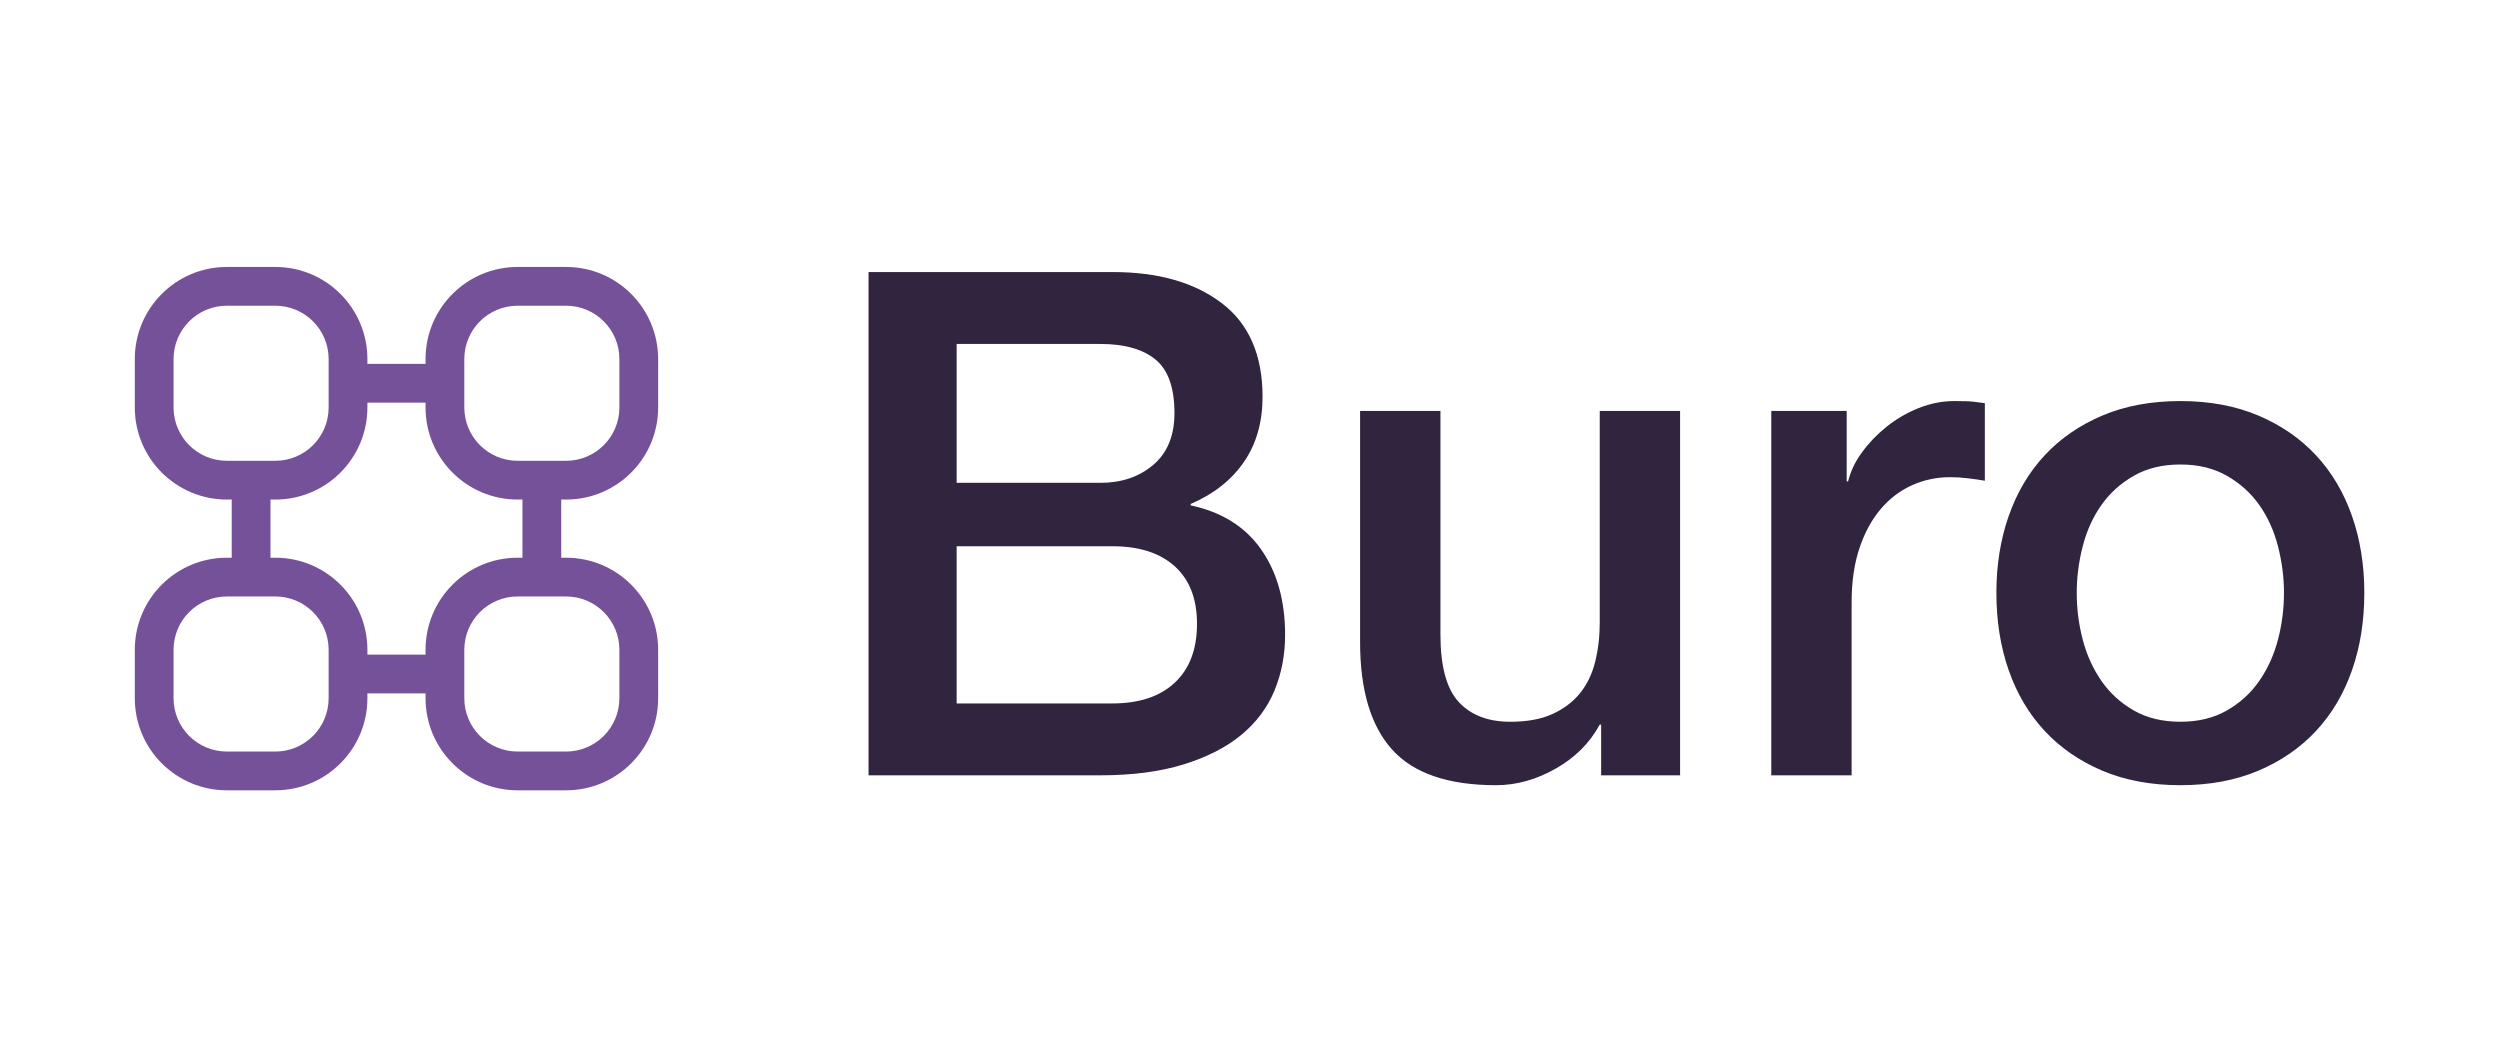
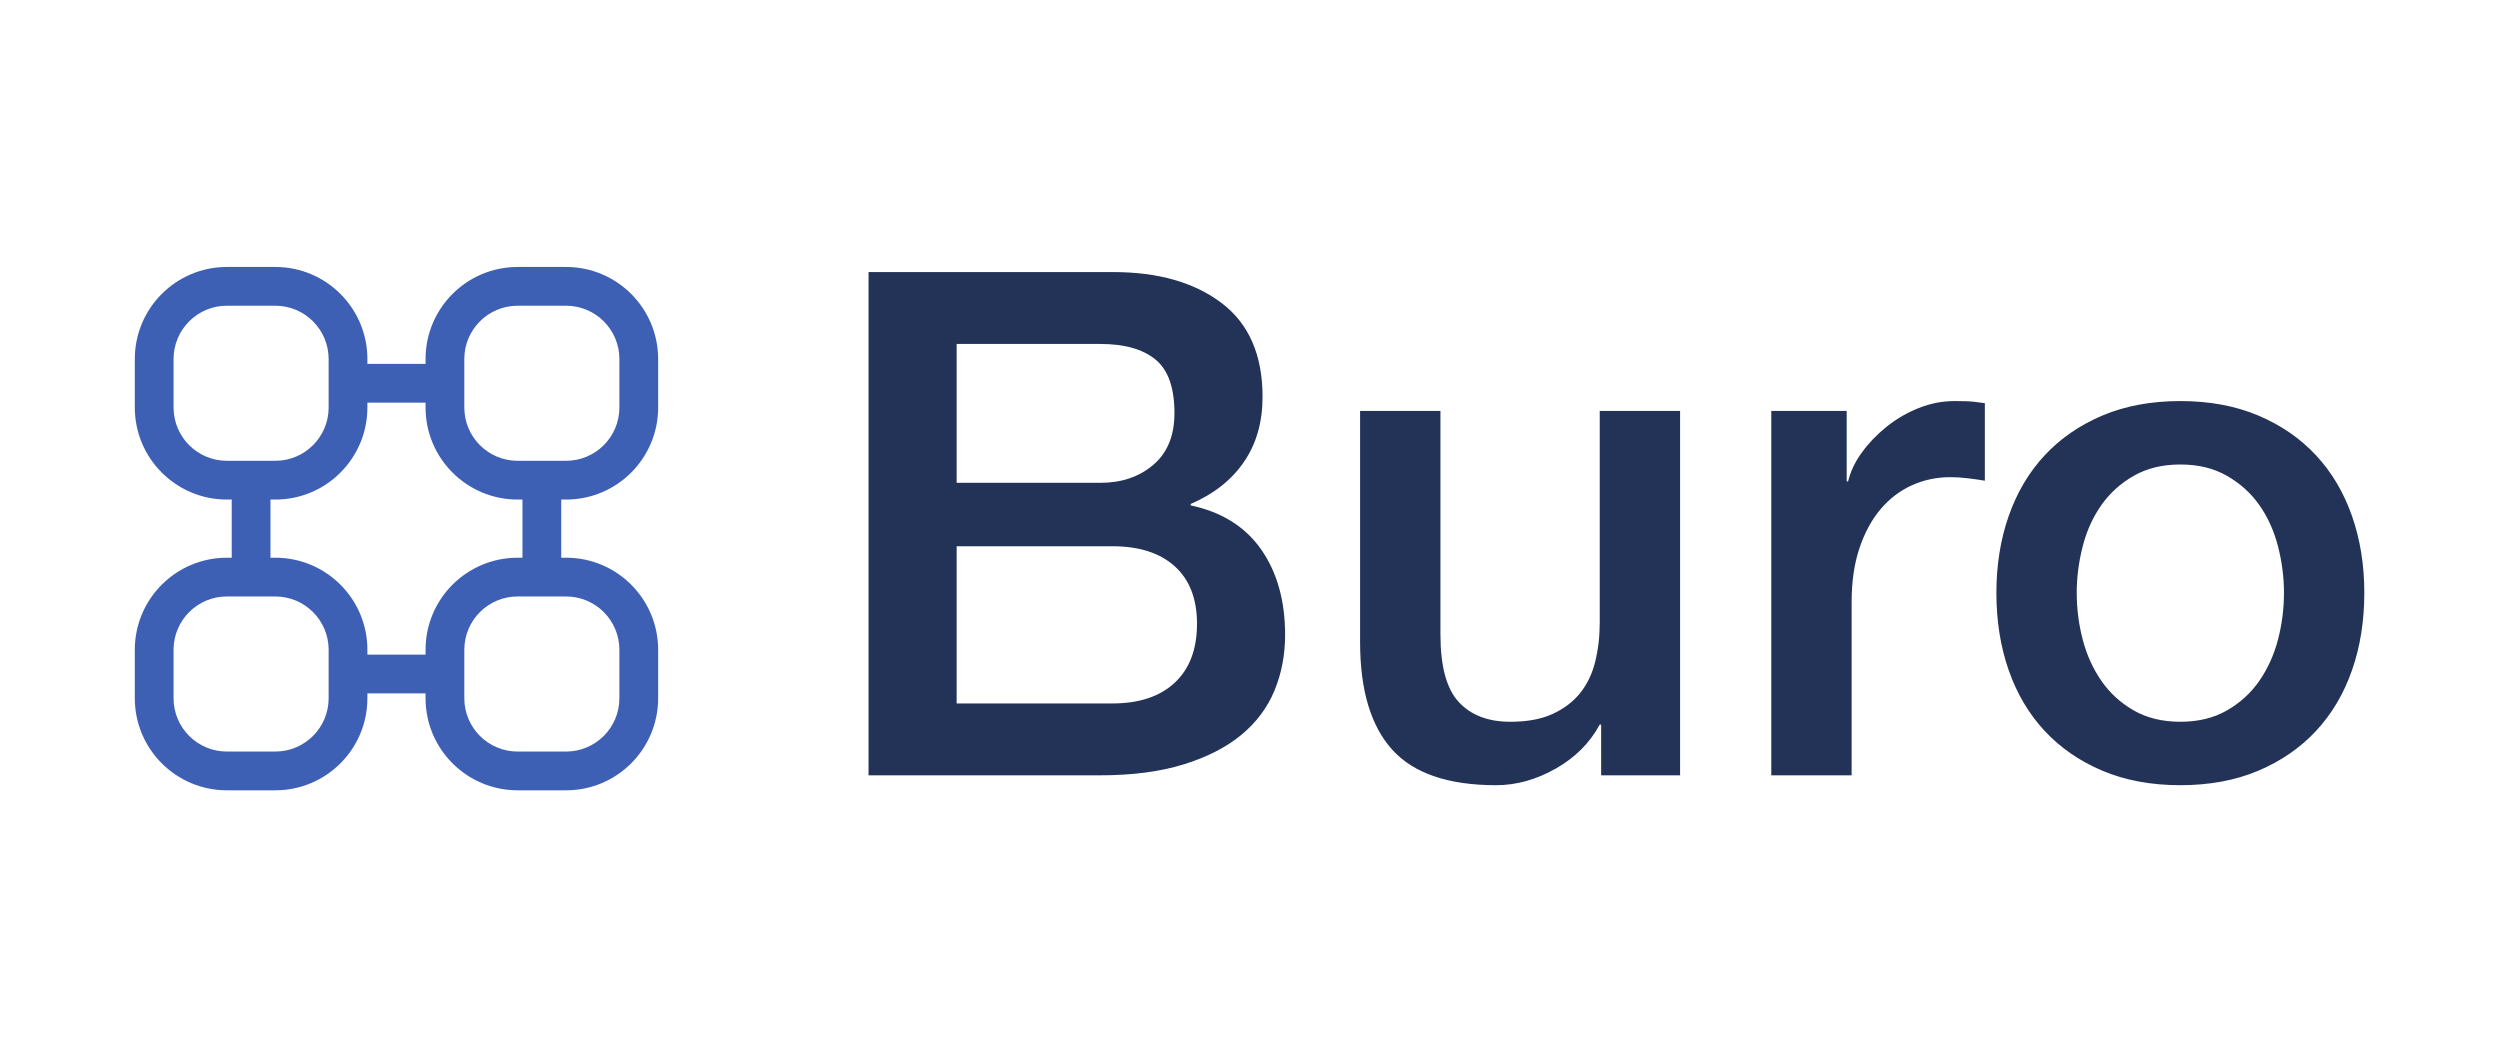
<svg xmlns="http://www.w3.org/2000/svg" width="908" height="384" viewBox="12 0 227 96" role="img" aria-label="Buro">
-   <path fill="#755199" fill-rule="evenodd" d="M32.6 24.24 L37 24.24 C41.617 24.24 45.36 27.983 45.36 32.6 L45.36 37 C45.36 41.617 41.617 45.36 37 45.36 L32.6 45.36 C27.983 45.36 24.24 41.617 24.24 37 L24.24 32.6 C24.24 27.983 27.983 24.24 32.6 24.24 Z M32.6 27.76 L37 27.76 C39.673 27.76 41.84 29.927 41.84 32.6 L41.84 37 C41.84 39.673 39.673 41.84 37 41.84 L32.6 41.84 C29.927 41.84 27.76 39.673 27.76 37 L27.76 32.6 C27.76 29.927 29.927 27.76 32.6 27.76 Z" />
-   <path fill="#755199" fill-rule="evenodd" d="M59 24.24 L63.4 24.24 C68.017 24.24 71.76 27.983 71.76 32.6 L71.76 37 C71.76 41.617 68.017 45.36 63.4 45.36 L59 45.36 C54.383 45.36 50.64 41.617 50.64 37 L50.64 32.6 C50.64 27.983 54.383 24.24 59 24.24 Z M59 27.76 L63.4 27.76 C66.073 27.76 68.24 29.927 68.24 32.6 L68.24 37 C68.24 39.673 66.073 41.84 63.4 41.84 L59 41.84 C56.327 41.84 54.16 39.673 54.16 37 L54.16 32.6 C54.16 29.927 56.327 27.76 59 27.76 Z" />
-   <path fill="#755199" fill-rule="evenodd" d="M32.6 50.64 L37 50.64 C41.617 50.64 45.36 54.383 45.36 59 L45.36 63.4 C45.36 68.017 41.617 71.76 37 71.76 L32.6 71.76 C27.983 71.76 24.24 68.017 24.24 63.4 L24.24 59 C24.24 54.383 27.983 50.64 32.6 50.64 Z M32.6 54.16 L37 54.16 C39.673 54.16 41.84 56.327 41.84 59 L41.84 63.4 C41.84 66.073 39.673 68.24 37 68.24 L32.6 68.24 C29.927 68.24 27.76 66.073 27.76 63.4 L27.76 59 C27.76 56.327 29.927 54.16 32.6 54.16 Z" />
-   <path fill="#755199" fill-rule="evenodd" d="M59 50.64 L63.4 50.64 C68.017 50.64 71.76 54.383 71.76 59 L71.76 63.4 C71.76 68.017 68.017 71.76 63.4 71.76 L59 71.76 C54.383 71.76 50.64 68.017 50.64 63.4 L50.64 59 C50.64 54.383 54.383 50.64 59 50.64 Z M59 54.16 L63.4 54.16 C66.073 54.16 68.24 56.327 68.24 59 L68.24 63.4 C68.24 66.073 66.073 68.24 63.4 68.24 L59 68.24 C56.327 68.24 54.16 66.073 54.16 63.4 L54.16 59 C54.16 56.327 56.327 54.16 59 54.16 Z" />
-   <path fill="#755199" d="M33.04 43.6 L36.56 43.6 L36.56 52.4 L33.04 52.4 Z M59.44 43.6 L62.96 43.6 L62.96 52.4 L59.44 52.4 Z M43.6 33.04 L52.4 33.04 L52.4 36.56 L43.6 36.56 Z M43.6 59.44 L52.4 59.44 L52.4 62.96 L43.6 62.96 Z" />
-   <path fill="#30243f" d="M98.864 43.84 L111.92 43.84 Q114.8 43.84 116.72 42.208 Q118.64 40.576 118.64 37.504 Q118.64 34.048 116.912 32.64 Q115.184 31.232 111.92 31.232 L98.864 31.232 Z M90.864 24.704 L113.072 24.704 Q119.216 24.704 122.928 27.52 Q126.64 30.336 126.64 36.032 Q126.64 39.488 124.944 41.952 Q123.248 44.416 120.112 45.76 L120.112 45.888 Q124.336 46.784 126.512 49.888 Q128.688 52.992 128.688 57.664 Q128.688 60.352 127.728 62.688 Q126.768 65.024 124.72 66.72 Q122.672 68.416 119.472 69.408 Q116.272 70.4 111.856 70.4 L90.864 70.4 Z M98.864 63.872 L113.008 63.872 Q116.656 63.872 118.672 61.984 Q120.688 60.096 120.688 56.64 Q120.688 53.248 118.672 51.424 Q116.656 49.6 113.008 49.6 L98.864 49.6 Z M164.552 70.4 L157.384 70.4 L157.384 65.792 L157.256 65.792 Q155.912 68.288 153.256 69.792 Q150.6 71.296 147.848 71.296 Q141.32 71.296 138.408 68.064 Q135.496 64.832 135.496 58.304 L135.496 37.312 L142.792 37.312 L142.792 57.6 Q142.792 61.952 144.456 63.744 Q146.12 65.536 149.128 65.536 Q151.432 65.536 152.968 64.832 Q154.504 64.128 155.464 62.944 Q156.424 61.76 156.84 60.096 Q157.256 58.432 157.256 56.512 L157.256 37.312 L164.552 37.312 Z M172.832 37.312 L179.68 37.312 L179.68 43.712 L179.808 43.712 Q180.128 42.368 181.056 41.088 Q181.984 39.808 183.296 38.752 Q184.608 37.696 186.208 37.056 Q187.808 36.416 189.472 36.416 Q190.752 36.416 191.232 36.48 Q191.712 36.544 192.224 36.608 L192.224 43.648 Q191.456 43.52 190.656 43.424 Q189.856 43.328 189.088 43.328 Q187.232 43.328 185.6 44.064 Q183.968 44.8 182.752 46.24 Q181.536 47.68 180.832 49.792 Q180.128 51.904 180.128 54.656 L180.128 70.4 L172.832 70.4 Z M209.976 71.296 Q206.008 71.296 202.904 69.984 Q199.8 68.672 197.656 66.368 Q195.512 64.064 194.392 60.864 Q193.272 57.664 193.272 53.824 Q193.272 50.048 194.392 46.848 Q195.512 43.648 197.656 41.344 Q199.8 39.04 202.904 37.728 Q206.008 36.416 209.976 36.416 Q213.944 36.416 217.048 37.728 Q220.152 39.04 222.296 41.344 Q224.44 43.648 225.56 46.848 Q226.68 50.048 226.68 53.824 Q226.68 57.664 225.56 60.864 Q224.44 64.064 222.296 66.368 Q220.152 68.672 217.048 69.984 Q213.944 71.296 209.976 71.296 Z M209.976 65.536 Q212.408 65.536 214.2 64.512 Q215.992 63.488 217.144 61.824 Q218.296 60.16 218.84 58.08 Q219.384 56 219.384 53.824 Q219.384 51.712 218.84 49.6 Q218.296 47.488 217.144 45.856 Q215.992 44.224 214.2 43.2 Q212.408 42.176 209.976 42.176 Q207.544 42.176 205.752 43.2 Q203.96 44.224 202.808 45.856 Q201.656 47.488 201.112 49.6 Q200.568 51.712 200.568 53.824 Q200.568 56 201.112 58.08 Q201.656 60.16 202.808 61.824 Q203.96 63.488 205.752 64.512 Q207.544 65.536 209.976 65.536 Z" />
+   <path fill="#3e60b4" fill-rule="evenodd" d="M32.6 24.24 L37 24.24 C41.617 24.24 45.36 27.983 45.36 32.6 L45.36 37 C45.36 41.617 41.617 45.36 37 45.36 L32.6 45.36 C27.983 45.36 24.24 41.617 24.24 37 L24.24 32.6 C24.24 27.983 27.983 24.24 32.6 24.24 Z M32.6 27.76 L37 27.76 C39.673 27.76 41.84 29.927 41.84 32.6 L41.84 37 C41.84 39.673 39.673 41.84 37 41.84 L32.6 41.84 C29.927 41.84 27.76 39.673 27.76 37 L27.76 32.6 C27.76 29.927 29.927 27.76 32.6 27.76 Z" />
+   <path fill="#3e60b4" fill-rule="evenodd" d="M59 24.24 L63.4 24.24 C68.017 24.24 71.76 27.983 71.76 32.6 L71.76 37 C71.76 41.617 68.017 45.36 63.4 45.36 L59 45.36 C54.383 45.36 50.64 41.617 50.64 37 L50.64 32.6 C50.64 27.983 54.383 24.24 59 24.24 Z M59 27.76 L63.4 27.76 C66.073 27.76 68.24 29.927 68.24 32.6 L68.24 37 C68.24 39.673 66.073 41.84 63.4 41.84 L59 41.84 C56.327 41.84 54.16 39.673 54.16 37 L54.16 32.6 C54.16 29.927 56.327 27.76 59 27.76 Z" />
+   <path fill="#3e60b4" fill-rule="evenodd" d="M32.6 50.64 L37 50.64 C41.617 50.64 45.36 54.383 45.36 59 L45.36 63.4 C45.36 68.017 41.617 71.76 37 71.76 L32.6 71.76 C27.983 71.76 24.24 68.017 24.24 63.4 L24.24 59 C24.24 54.383 27.983 50.64 32.6 50.64 Z M32.6 54.16 L37 54.16 C39.673 54.16 41.84 56.327 41.84 59 L41.84 63.4 C41.84 66.073 39.673 68.24 37 68.24 L32.6 68.24 C29.927 68.24 27.76 66.073 27.76 63.4 L27.76 59 C27.76 56.327 29.927 54.16 32.6 54.16 Z" />
+   <path fill="#3e60b4" fill-rule="evenodd" d="M59 50.64 L63.4 50.64 C68.017 50.64 71.76 54.383 71.76 59 L71.76 63.4 C71.76 68.017 68.017 71.76 63.4 71.76 L59 71.76 C54.383 71.76 50.64 68.017 50.64 63.4 L50.64 59 C50.64 54.383 54.383 50.64 59 50.64 Z M59 54.16 L63.4 54.16 C66.073 54.16 68.24 56.327 68.24 59 L68.24 63.4 C68.24 66.073 66.073 68.24 63.4 68.24 L59 68.24 C56.327 68.24 54.16 66.073 54.16 63.4 L54.16 59 C54.16 56.327 56.327 54.16 59 54.16 Z" />
+   <path fill="#3e60b4" d="M33.04 43.6 L36.56 43.6 L36.56 52.4 L33.04 52.4 Z M59.44 43.6 L62.96 43.6 L62.96 52.4 L59.44 52.4 Z M43.6 33.04 L52.4 33.04 L52.4 36.56 L43.6 36.56 Z M43.6 59.44 L52.4 59.44 L52.4 62.96 L43.6 62.96 Z" />
+   <path fill="#233357" d="M98.864 43.84 L111.92 43.84 Q114.8 43.84 116.72 42.208 Q118.64 40.576 118.64 37.504 Q118.64 34.048 116.912 32.64 Q115.184 31.232 111.92 31.232 L98.864 31.232 Z M90.864 24.704 L113.072 24.704 Q119.216 24.704 122.928 27.52 Q126.64 30.336 126.64 36.032 Q126.64 39.488 124.944 41.952 Q123.248 44.416 120.112 45.76 L120.112 45.888 Q124.336 46.784 126.512 49.888 Q128.688 52.992 128.688 57.664 Q128.688 60.352 127.728 62.688 Q126.768 65.024 124.72 66.72 Q122.672 68.416 119.472 69.408 Q116.272 70.4 111.856 70.4 L90.864 70.4 Z M98.864 63.872 L113.008 63.872 Q116.656 63.872 118.672 61.984 Q120.688 60.096 120.688 56.64 Q120.688 53.248 118.672 51.424 Q116.656 49.6 113.008 49.6 L98.864 49.6 Z M164.552 70.4 L157.384 70.4 L157.384 65.792 L157.256 65.792 Q155.912 68.288 153.256 69.792 Q150.6 71.296 147.848 71.296 Q141.32 71.296 138.408 68.064 Q135.496 64.832 135.496 58.304 L135.496 37.312 L142.792 37.312 L142.792 57.6 Q142.792 61.952 144.456 63.744 Q146.12 65.536 149.128 65.536 Q151.432 65.536 152.968 64.832 Q154.504 64.128 155.464 62.944 Q156.424 61.76 156.84 60.096 Q157.256 58.432 157.256 56.512 L157.256 37.312 L164.552 37.312 Z M172.832 37.312 L179.68 37.312 L179.68 43.712 L179.808 43.712 Q180.128 42.368 181.056 41.088 Q181.984 39.808 183.296 38.752 Q184.608 37.696 186.208 37.056 Q187.808 36.416 189.472 36.416 Q190.752 36.416 191.232 36.48 Q191.712 36.544 192.224 36.608 L192.224 43.648 Q191.456 43.52 190.656 43.424 Q189.856 43.328 189.088 43.328 Q187.232 43.328 185.6 44.064 Q183.968 44.8 182.752 46.24 Q181.536 47.68 180.832 49.792 Q180.128 51.904 180.128 54.656 L180.128 70.4 L172.832 70.4 Z M209.976 71.296 Q206.008 71.296 202.904 69.984 Q199.8 68.672 197.656 66.368 Q195.512 64.064 194.392 60.864 Q193.272 57.664 193.272 53.824 Q193.272 50.048 194.392 46.848 Q195.512 43.648 197.656 41.344 Q199.8 39.04 202.904 37.728 Q206.008 36.416 209.976 36.416 Q213.944 36.416 217.048 37.728 Q220.152 39.04 222.296 41.344 Q224.44 43.648 225.56 46.848 Q226.68 50.048 226.68 53.824 Q226.68 57.664 225.56 60.864 Q224.44 64.064 222.296 66.368 Q220.152 68.672 217.048 69.984 Q213.944 71.296 209.976 71.296 Z M209.976 65.536 Q212.408 65.536 214.2 64.512 Q215.992 63.488 217.144 61.824 Q218.296 60.16 218.84 58.08 Q219.384 56 219.384 53.824 Q219.384 51.712 218.84 49.6 Q218.296 47.488 217.144 45.856 Q215.992 44.224 214.2 43.2 Q212.408 42.176 209.976 42.176 Q207.544 42.176 205.752 43.2 Q203.96 44.224 202.808 45.856 Q201.656 47.488 201.112 49.6 Q200.568 51.712 200.568 53.824 Q200.568 56 201.112 58.08 Q201.656 60.16 202.808 61.824 Q203.96 63.488 205.752 64.512 Q207.544 65.536 209.976 65.536 Z" />
</svg>
